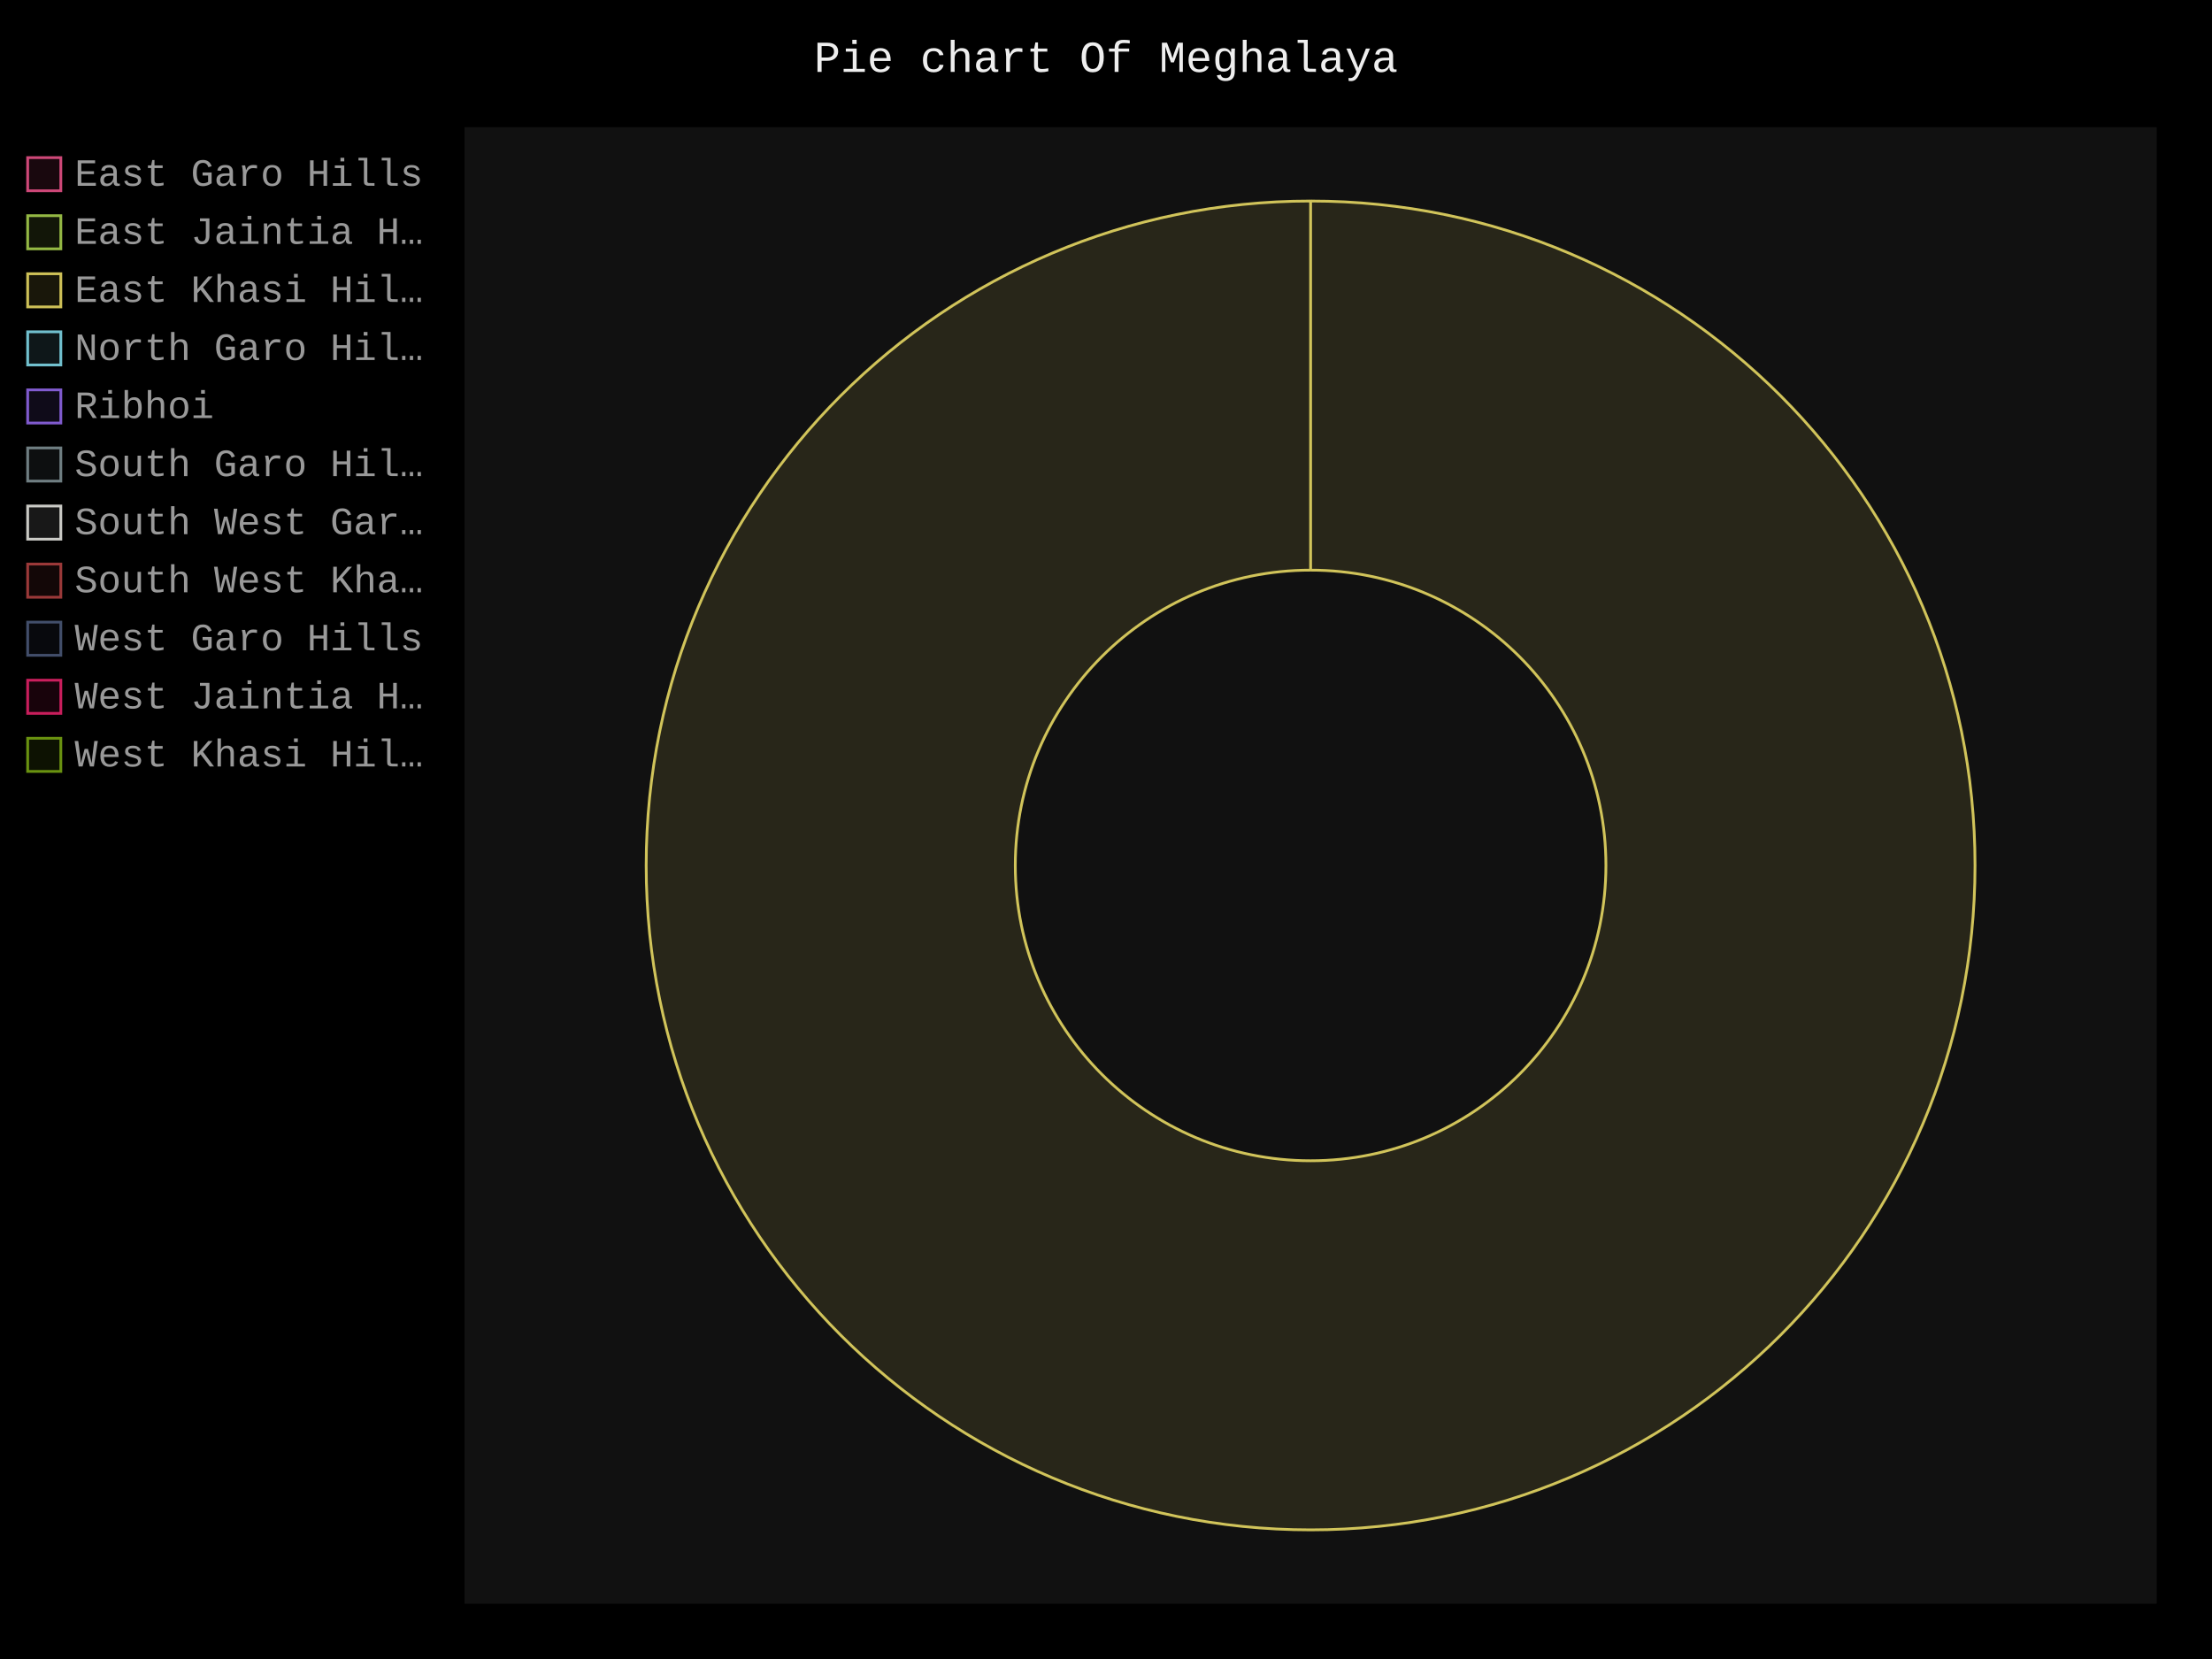
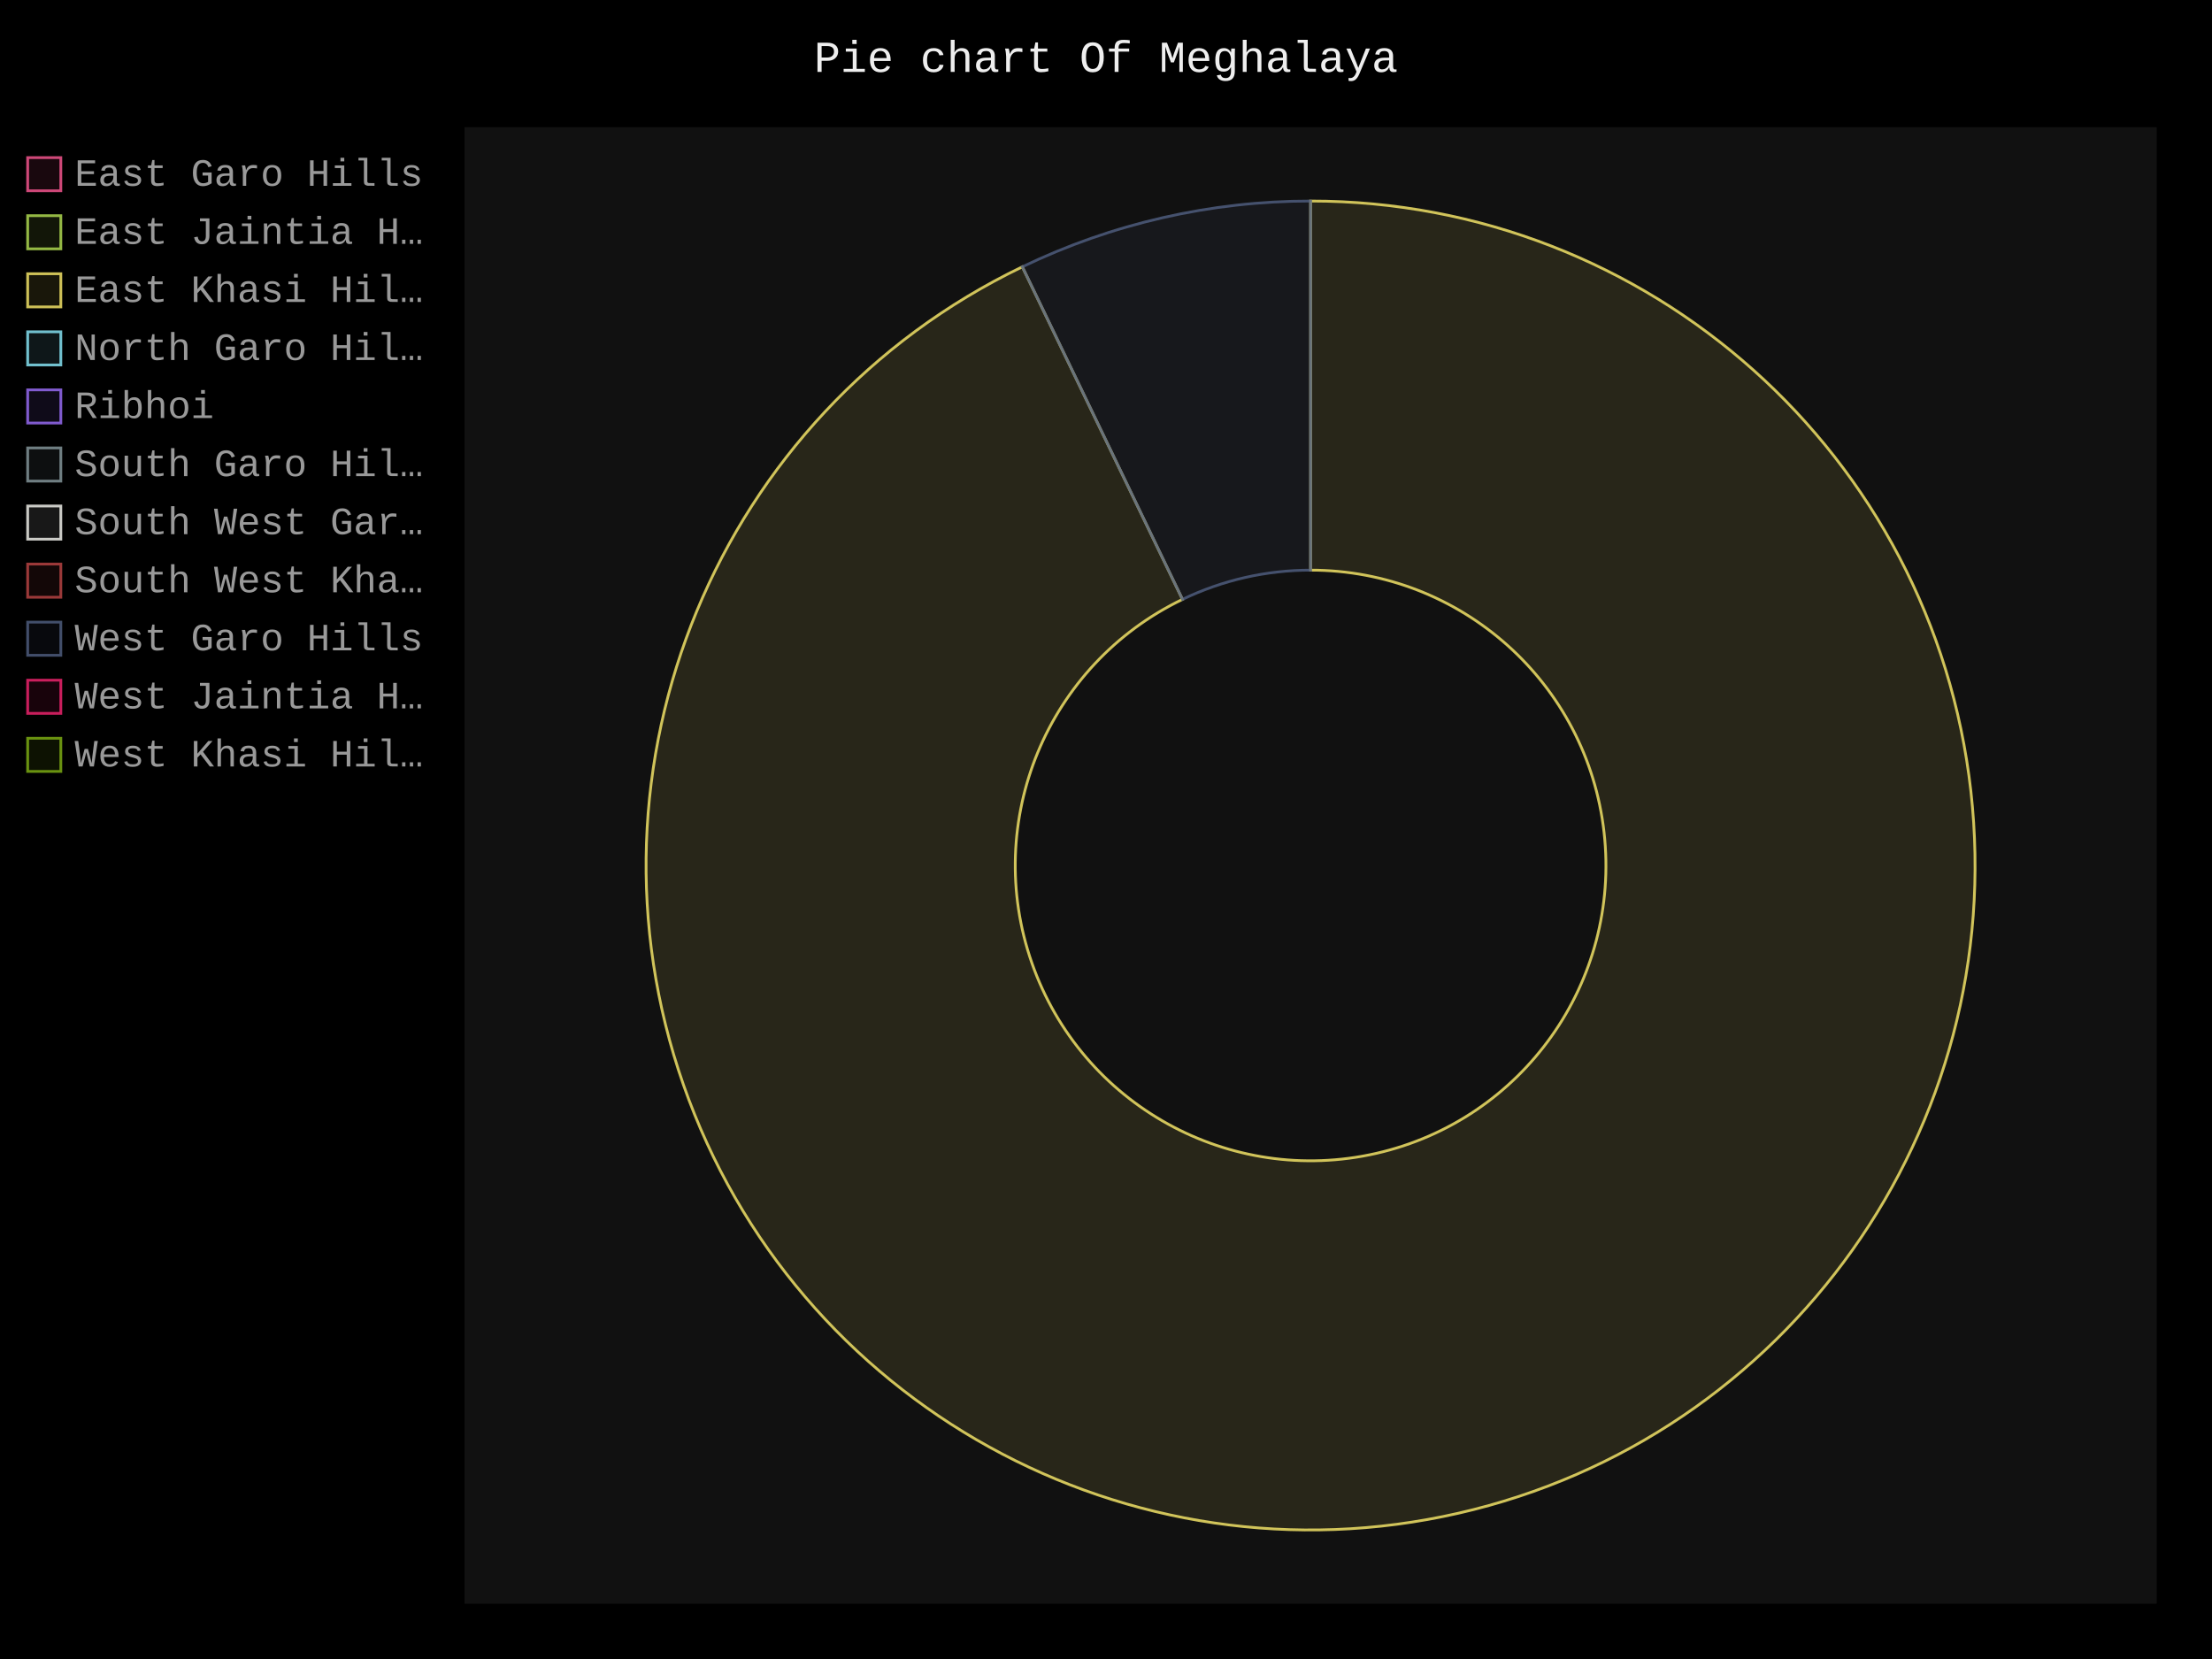
- <svg xmlns="http://www.w3.org/2000/svg" id="chart-6531eae2-e797-4dc4-b596-bbdbdffe37f7" class="pygal-chart" viewBox="0 0 800 600">
+ <svg xmlns="http://www.w3.org/2000/svg" id="chart-7fb753de-bfa1-4ba2-8aed-2b6eb30fd5ec" class="pygal-chart" viewBox="0 0 800 600">
  <defs>
-     <style type="text/css">#chart-6531eae2-e797-4dc4-b596-bbdbdffe37f7{-webkit-user-select:none;-webkit-font-smoothing:antialiased;font-family:Consolas,"Liberation Mono",Menlo,Courier,monospace}#chart-6531eae2-e797-4dc4-b596-bbdbdffe37f7 .title{font-family:Consolas,"Liberation Mono",Menlo,Courier,monospace;font-size:16px}#chart-6531eae2-e797-4dc4-b596-bbdbdffe37f7 .legends .legend text{font-family:Consolas,"Liberation Mono",Menlo,Courier,monospace;font-size:14px}#chart-6531eae2-e797-4dc4-b596-bbdbdffe37f7 .axis text{font-family:Consolas,"Liberation Mono",Menlo,Courier,monospace;font-size:10px}#chart-6531eae2-e797-4dc4-b596-bbdbdffe37f7 .axis text.major{font-family:Consolas,"Liberation Mono",Menlo,Courier,monospace;font-size:10px}#chart-6531eae2-e797-4dc4-b596-bbdbdffe37f7 .text-overlay text.value{font-family:Consolas,"Liberation Mono",Menlo,Courier,monospace;font-size:16px}#chart-6531eae2-e797-4dc4-b596-bbdbdffe37f7 .text-overlay text.label{font-family:Consolas,"Liberation Mono",Menlo,Courier,monospace;font-size:10px}#chart-6531eae2-e797-4dc4-b596-bbdbdffe37f7 .tooltip{font-family:Consolas,"Liberation Mono",Menlo,Courier,monospace;font-size:14px}#chart-6531eae2-e797-4dc4-b596-bbdbdffe37f7 text.no_data{font-family:Consolas,"Liberation Mono",Menlo,Courier,monospace;font-size:64px}
- #chart-6531eae2-e797-4dc4-b596-bbdbdffe37f7{background-color:black}#chart-6531eae2-e797-4dc4-b596-bbdbdffe37f7 path,#chart-6531eae2-e797-4dc4-b596-bbdbdffe37f7 line,#chart-6531eae2-e797-4dc4-b596-bbdbdffe37f7 rect,#chart-6531eae2-e797-4dc4-b596-bbdbdffe37f7 circle{-webkit-transition:1s ease-out;-moz-transition:1s ease-out;transition:1s ease-out}#chart-6531eae2-e797-4dc4-b596-bbdbdffe37f7 .graph &gt; .background{fill:black}#chart-6531eae2-e797-4dc4-b596-bbdbdffe37f7 .plot &gt; .background{fill:#111}#chart-6531eae2-e797-4dc4-b596-bbdbdffe37f7 .graph{fill:#999}#chart-6531eae2-e797-4dc4-b596-bbdbdffe37f7 text.no_data{fill:#eee}#chart-6531eae2-e797-4dc4-b596-bbdbdffe37f7 .title{fill:#eee}#chart-6531eae2-e797-4dc4-b596-bbdbdffe37f7 .legends .legend text{fill:#999}#chart-6531eae2-e797-4dc4-b596-bbdbdffe37f7 .legends .legend:hover text{fill:#eee}#chart-6531eae2-e797-4dc4-b596-bbdbdffe37f7 .axis .line{stroke:#eee}#chart-6531eae2-e797-4dc4-b596-bbdbdffe37f7 .axis .guide.line{stroke:#555}#chart-6531eae2-e797-4dc4-b596-bbdbdffe37f7 .axis .major.line{stroke:#999}#chart-6531eae2-e797-4dc4-b596-bbdbdffe37f7 .axis text.major{fill:#eee}#chart-6531eae2-e797-4dc4-b596-bbdbdffe37f7 .axis.y .guides:hover .guide.line,#chart-6531eae2-e797-4dc4-b596-bbdbdffe37f7 .line-graph .axis.x .guides:hover .guide.line,#chart-6531eae2-e797-4dc4-b596-bbdbdffe37f7 .stackedline-graph .axis.x .guides:hover .guide.line,#chart-6531eae2-e797-4dc4-b596-bbdbdffe37f7 .xy-graph .axis.x .guides:hover .guide.line{stroke:#eee}#chart-6531eae2-e797-4dc4-b596-bbdbdffe37f7 .axis .guides:hover text{fill:#eee}#chart-6531eae2-e797-4dc4-b596-bbdbdffe37f7 .reactive{fill-opacity:.1;stroke-opacity:.8}#chart-6531eae2-e797-4dc4-b596-bbdbdffe37f7 .ci{stroke:#999}#chart-6531eae2-e797-4dc4-b596-bbdbdffe37f7 .reactive.active,#chart-6531eae2-e797-4dc4-b596-bbdbdffe37f7 .active .reactive{fill-opacity:.75;stroke-opacity:.9;stroke-width:4}#chart-6531eae2-e797-4dc4-b596-bbdbdffe37f7 .ci .reactive.active{stroke-width:1.5}#chart-6531eae2-e797-4dc4-b596-bbdbdffe37f7 .series text{fill:#eee}#chart-6531eae2-e797-4dc4-b596-bbdbdffe37f7 .tooltip rect{fill:#111;stroke:#eee;-webkit-transition:opacity 1s ease-out;-moz-transition:opacity 1s ease-out;transition:opacity 1s ease-out}#chart-6531eae2-e797-4dc4-b596-bbdbdffe37f7 .tooltip .label{fill:#999}#chart-6531eae2-e797-4dc4-b596-bbdbdffe37f7 .tooltip .label{fill:#999}#chart-6531eae2-e797-4dc4-b596-bbdbdffe37f7 .tooltip .legend{font-size:.8em;fill:#555}#chart-6531eae2-e797-4dc4-b596-bbdbdffe37f7 .tooltip .x_label{font-size:.6em;fill:#eee}#chart-6531eae2-e797-4dc4-b596-bbdbdffe37f7 .tooltip .xlink{font-size:.5em;text-decoration:underline}#chart-6531eae2-e797-4dc4-b596-bbdbdffe37f7 .tooltip .value{font-size:1.5em}#chart-6531eae2-e797-4dc4-b596-bbdbdffe37f7 .bound{font-size:.5em}#chart-6531eae2-e797-4dc4-b596-bbdbdffe37f7 .max-value{font-size:.75em;fill:#555}#chart-6531eae2-e797-4dc4-b596-bbdbdffe37f7 .map-element{fill:#111;stroke:#555 !important}#chart-6531eae2-e797-4dc4-b596-bbdbdffe37f7 .map-element .reactive{fill-opacity:inherit;stroke-opacity:inherit}#chart-6531eae2-e797-4dc4-b596-bbdbdffe37f7 .color-0,#chart-6531eae2-e797-4dc4-b596-bbdbdffe37f7 .color-0 a:visited{stroke:#ff5995;fill:#ff5995}#chart-6531eae2-e797-4dc4-b596-bbdbdffe37f7 .color-1,#chart-6531eae2-e797-4dc4-b596-bbdbdffe37f7 .color-1 a:visited{stroke:#b6e354;fill:#b6e354}#chart-6531eae2-e797-4dc4-b596-bbdbdffe37f7 .color-2,#chart-6531eae2-e797-4dc4-b596-bbdbdffe37f7 .color-2 a:visited{stroke:#feed6c;fill:#feed6c}#chart-6531eae2-e797-4dc4-b596-bbdbdffe37f7 .color-3,#chart-6531eae2-e797-4dc4-b596-bbdbdffe37f7 .color-3 a:visited{stroke:#8cedff;fill:#8cedff}#chart-6531eae2-e797-4dc4-b596-bbdbdffe37f7 .color-4,#chart-6531eae2-e797-4dc4-b596-bbdbdffe37f7 .color-4 a:visited{stroke:#9e6ffe;fill:#9e6ffe}#chart-6531eae2-e797-4dc4-b596-bbdbdffe37f7 .color-5,#chart-6531eae2-e797-4dc4-b596-bbdbdffe37f7 .color-5 a:visited{stroke:#899ca1;fill:#899ca1}#chart-6531eae2-e797-4dc4-b596-bbdbdffe37f7 .color-6,#chart-6531eae2-e797-4dc4-b596-bbdbdffe37f7 .color-6 a:visited{stroke:#f8f8f2;fill:#f8f8f2}#chart-6531eae2-e797-4dc4-b596-bbdbdffe37f7 .color-7,#chart-6531eae2-e797-4dc4-b596-bbdbdffe37f7 .color-7 a:visited{stroke:#bf4646;fill:#bf4646}#chart-6531eae2-e797-4dc4-b596-bbdbdffe37f7 .color-8,#chart-6531eae2-e797-4dc4-b596-bbdbdffe37f7 .color-8 a:visited{stroke:#516083;fill:#516083}#chart-6531eae2-e797-4dc4-b596-bbdbdffe37f7 .color-9,#chart-6531eae2-e797-4dc4-b596-bbdbdffe37f7 .color-9 a:visited{stroke:#f92672;fill:#f92672}#chart-6531eae2-e797-4dc4-b596-bbdbdffe37f7 .color-10,#chart-6531eae2-e797-4dc4-b596-bbdbdffe37f7 .color-10 a:visited{stroke:#82b414;fill:#82b414}#chart-6531eae2-e797-4dc4-b596-bbdbdffe37f7 .text-overlay .color-0 text{fill:black}#chart-6531eae2-e797-4dc4-b596-bbdbdffe37f7 .text-overlay .color-1 text{fill:black}#chart-6531eae2-e797-4dc4-b596-bbdbdffe37f7 .text-overlay .color-2 text{fill:black}#chart-6531eae2-e797-4dc4-b596-bbdbdffe37f7 .text-overlay .color-3 text{fill:black}#chart-6531eae2-e797-4dc4-b596-bbdbdffe37f7 .text-overlay .color-4 text{fill:black}#chart-6531eae2-e797-4dc4-b596-bbdbdffe37f7 .text-overlay .color-5 text{fill:black}#chart-6531eae2-e797-4dc4-b596-bbdbdffe37f7 .text-overlay .color-6 text{fill:black}#chart-6531eae2-e797-4dc4-b596-bbdbdffe37f7 .text-overlay .color-7 text{fill:black}#chart-6531eae2-e797-4dc4-b596-bbdbdffe37f7 .text-overlay .color-8 text{fill:black}#chart-6531eae2-e797-4dc4-b596-bbdbdffe37f7 .text-overlay .color-9 text{fill:black}#chart-6531eae2-e797-4dc4-b596-bbdbdffe37f7 .text-overlay .color-10 text{fill:black}
- #chart-6531eae2-e797-4dc4-b596-bbdbdffe37f7 text.no_data{text-anchor:middle}#chart-6531eae2-e797-4dc4-b596-bbdbdffe37f7 .guide.line{fill:none}#chart-6531eae2-e797-4dc4-b596-bbdbdffe37f7 .centered{text-anchor:middle}#chart-6531eae2-e797-4dc4-b596-bbdbdffe37f7 .title{text-anchor:middle}#chart-6531eae2-e797-4dc4-b596-bbdbdffe37f7 .legends .legend text{fill-opacity:1}#chart-6531eae2-e797-4dc4-b596-bbdbdffe37f7 .axis.x text{text-anchor:middle}#chart-6531eae2-e797-4dc4-b596-bbdbdffe37f7 .axis.x:not(.web) text[transform]{text-anchor:start}#chart-6531eae2-e797-4dc4-b596-bbdbdffe37f7 .axis.x:not(.web) text[transform].backwards{text-anchor:end}#chart-6531eae2-e797-4dc4-b596-bbdbdffe37f7 .axis.y text{text-anchor:end}#chart-6531eae2-e797-4dc4-b596-bbdbdffe37f7 .axis.y text[transform].backwards{text-anchor:start}#chart-6531eae2-e797-4dc4-b596-bbdbdffe37f7 .axis.y2 text{text-anchor:start}#chart-6531eae2-e797-4dc4-b596-bbdbdffe37f7 .axis.y2 text[transform].backwards{text-anchor:end}#chart-6531eae2-e797-4dc4-b596-bbdbdffe37f7 .axis .guide.line{stroke-dasharray:4,4}#chart-6531eae2-e797-4dc4-b596-bbdbdffe37f7 .axis .major.guide.line{stroke-dasharray:6,6}#chart-6531eae2-e797-4dc4-b596-bbdbdffe37f7 .horizontal .axis.y .guide.line,#chart-6531eae2-e797-4dc4-b596-bbdbdffe37f7 .horizontal .axis.y2 .guide.line,#chart-6531eae2-e797-4dc4-b596-bbdbdffe37f7 .vertical .axis.x .guide.line{opacity:0}#chart-6531eae2-e797-4dc4-b596-bbdbdffe37f7 .horizontal .axis.always_show .guide.line,#chart-6531eae2-e797-4dc4-b596-bbdbdffe37f7 .vertical .axis.always_show .guide.line{opacity:1 !important}#chart-6531eae2-e797-4dc4-b596-bbdbdffe37f7 .axis.y .guides:hover .guide.line,#chart-6531eae2-e797-4dc4-b596-bbdbdffe37f7 .axis.y2 .guides:hover .guide.line,#chart-6531eae2-e797-4dc4-b596-bbdbdffe37f7 .axis.x .guides:hover .guide.line{opacity:1}#chart-6531eae2-e797-4dc4-b596-bbdbdffe37f7 .axis .guides:hover text{opacity:1}#chart-6531eae2-e797-4dc4-b596-bbdbdffe37f7 .nofill{fill:none}#chart-6531eae2-e797-4dc4-b596-bbdbdffe37f7 .subtle-fill{fill-opacity:.2}#chart-6531eae2-e797-4dc4-b596-bbdbdffe37f7 .dot{stroke-width:1px;fill-opacity:1}#chart-6531eae2-e797-4dc4-b596-bbdbdffe37f7 .dot.active{stroke-width:5px}#chart-6531eae2-e797-4dc4-b596-bbdbdffe37f7 .dot.negative{fill:transparent}#chart-6531eae2-e797-4dc4-b596-bbdbdffe37f7 text,#chart-6531eae2-e797-4dc4-b596-bbdbdffe37f7 tspan{stroke:none !important}#chart-6531eae2-e797-4dc4-b596-bbdbdffe37f7 .series text.active{opacity:1}#chart-6531eae2-e797-4dc4-b596-bbdbdffe37f7 .tooltip rect{fill-opacity:.95;stroke-width:.5}#chart-6531eae2-e797-4dc4-b596-bbdbdffe37f7 .tooltip text{fill-opacity:1}#chart-6531eae2-e797-4dc4-b596-bbdbdffe37f7 .showable{visibility:hidden}#chart-6531eae2-e797-4dc4-b596-bbdbdffe37f7 .showable.shown{visibility:visible}#chart-6531eae2-e797-4dc4-b596-bbdbdffe37f7 .gauge-background{fill:rgba(229,229,229,1);stroke:none}#chart-6531eae2-e797-4dc4-b596-bbdbdffe37f7 .bg-lines{stroke:black;stroke-width:2px}</style>
+     <style type="text/css">#chart-7fb753de-bfa1-4ba2-8aed-2b6eb30fd5ec{-webkit-user-select:none;-webkit-font-smoothing:antialiased;font-family:Consolas,"Liberation Mono",Menlo,Courier,monospace}#chart-7fb753de-bfa1-4ba2-8aed-2b6eb30fd5ec .title{font-family:Consolas,"Liberation Mono",Menlo,Courier,monospace;font-size:16px}#chart-7fb753de-bfa1-4ba2-8aed-2b6eb30fd5ec .legends .legend text{font-family:Consolas,"Liberation Mono",Menlo,Courier,monospace;font-size:14px}#chart-7fb753de-bfa1-4ba2-8aed-2b6eb30fd5ec .axis text{font-family:Consolas,"Liberation Mono",Menlo,Courier,monospace;font-size:10px}#chart-7fb753de-bfa1-4ba2-8aed-2b6eb30fd5ec .axis text.major{font-family:Consolas,"Liberation Mono",Menlo,Courier,monospace;font-size:10px}#chart-7fb753de-bfa1-4ba2-8aed-2b6eb30fd5ec .text-overlay text.value{font-family:Consolas,"Liberation Mono",Menlo,Courier,monospace;font-size:16px}#chart-7fb753de-bfa1-4ba2-8aed-2b6eb30fd5ec .text-overlay text.label{font-family:Consolas,"Liberation Mono",Menlo,Courier,monospace;font-size:10px}#chart-7fb753de-bfa1-4ba2-8aed-2b6eb30fd5ec .tooltip{font-family:Consolas,"Liberation Mono",Menlo,Courier,monospace;font-size:14px}#chart-7fb753de-bfa1-4ba2-8aed-2b6eb30fd5ec text.no_data{font-family:Consolas,"Liberation Mono",Menlo,Courier,monospace;font-size:64px}
+ #chart-7fb753de-bfa1-4ba2-8aed-2b6eb30fd5ec{background-color:black}#chart-7fb753de-bfa1-4ba2-8aed-2b6eb30fd5ec path,#chart-7fb753de-bfa1-4ba2-8aed-2b6eb30fd5ec line,#chart-7fb753de-bfa1-4ba2-8aed-2b6eb30fd5ec rect,#chart-7fb753de-bfa1-4ba2-8aed-2b6eb30fd5ec circle{-webkit-transition:1s ease-out;-moz-transition:1s ease-out;transition:1s ease-out}#chart-7fb753de-bfa1-4ba2-8aed-2b6eb30fd5ec .graph &gt; .background{fill:black}#chart-7fb753de-bfa1-4ba2-8aed-2b6eb30fd5ec .plot &gt; .background{fill:#111}#chart-7fb753de-bfa1-4ba2-8aed-2b6eb30fd5ec .graph{fill:#999}#chart-7fb753de-bfa1-4ba2-8aed-2b6eb30fd5ec text.no_data{fill:#eee}#chart-7fb753de-bfa1-4ba2-8aed-2b6eb30fd5ec .title{fill:#eee}#chart-7fb753de-bfa1-4ba2-8aed-2b6eb30fd5ec .legends .legend text{fill:#999}#chart-7fb753de-bfa1-4ba2-8aed-2b6eb30fd5ec .legends .legend:hover text{fill:#eee}#chart-7fb753de-bfa1-4ba2-8aed-2b6eb30fd5ec .axis .line{stroke:#eee}#chart-7fb753de-bfa1-4ba2-8aed-2b6eb30fd5ec .axis .guide.line{stroke:#555}#chart-7fb753de-bfa1-4ba2-8aed-2b6eb30fd5ec .axis .major.line{stroke:#999}#chart-7fb753de-bfa1-4ba2-8aed-2b6eb30fd5ec .axis text.major{fill:#eee}#chart-7fb753de-bfa1-4ba2-8aed-2b6eb30fd5ec .axis.y .guides:hover .guide.line,#chart-7fb753de-bfa1-4ba2-8aed-2b6eb30fd5ec .line-graph .axis.x .guides:hover .guide.line,#chart-7fb753de-bfa1-4ba2-8aed-2b6eb30fd5ec .stackedline-graph .axis.x .guides:hover .guide.line,#chart-7fb753de-bfa1-4ba2-8aed-2b6eb30fd5ec .xy-graph .axis.x .guides:hover .guide.line{stroke:#eee}#chart-7fb753de-bfa1-4ba2-8aed-2b6eb30fd5ec .axis .guides:hover text{fill:#eee}#chart-7fb753de-bfa1-4ba2-8aed-2b6eb30fd5ec .reactive{fill-opacity:.1;stroke-opacity:.8}#chart-7fb753de-bfa1-4ba2-8aed-2b6eb30fd5ec .ci{stroke:#999}#chart-7fb753de-bfa1-4ba2-8aed-2b6eb30fd5ec .reactive.active,#chart-7fb753de-bfa1-4ba2-8aed-2b6eb30fd5ec .active .reactive{fill-opacity:.75;stroke-opacity:.9;stroke-width:4}#chart-7fb753de-bfa1-4ba2-8aed-2b6eb30fd5ec .ci .reactive.active{stroke-width:1.5}#chart-7fb753de-bfa1-4ba2-8aed-2b6eb30fd5ec .series text{fill:#eee}#chart-7fb753de-bfa1-4ba2-8aed-2b6eb30fd5ec .tooltip rect{fill:#111;stroke:#eee;-webkit-transition:opacity 1s ease-out;-moz-transition:opacity 1s ease-out;transition:opacity 1s ease-out}#chart-7fb753de-bfa1-4ba2-8aed-2b6eb30fd5ec .tooltip .label{fill:#999}#chart-7fb753de-bfa1-4ba2-8aed-2b6eb30fd5ec .tooltip .label{fill:#999}#chart-7fb753de-bfa1-4ba2-8aed-2b6eb30fd5ec .tooltip .legend{font-size:.8em;fill:#555}#chart-7fb753de-bfa1-4ba2-8aed-2b6eb30fd5ec .tooltip .x_label{font-size:.6em;fill:#eee}#chart-7fb753de-bfa1-4ba2-8aed-2b6eb30fd5ec .tooltip .xlink{font-size:.5em;text-decoration:underline}#chart-7fb753de-bfa1-4ba2-8aed-2b6eb30fd5ec .tooltip .value{font-size:1.5em}#chart-7fb753de-bfa1-4ba2-8aed-2b6eb30fd5ec .bound{font-size:.5em}#chart-7fb753de-bfa1-4ba2-8aed-2b6eb30fd5ec .max-value{font-size:.75em;fill:#555}#chart-7fb753de-bfa1-4ba2-8aed-2b6eb30fd5ec .map-element{fill:#111;stroke:#555 !important}#chart-7fb753de-bfa1-4ba2-8aed-2b6eb30fd5ec .map-element .reactive{fill-opacity:inherit;stroke-opacity:inherit}#chart-7fb753de-bfa1-4ba2-8aed-2b6eb30fd5ec .color-0,#chart-7fb753de-bfa1-4ba2-8aed-2b6eb30fd5ec .color-0 a:visited{stroke:#ff5995;fill:#ff5995}#chart-7fb753de-bfa1-4ba2-8aed-2b6eb30fd5ec .color-1,#chart-7fb753de-bfa1-4ba2-8aed-2b6eb30fd5ec .color-1 a:visited{stroke:#b6e354;fill:#b6e354}#chart-7fb753de-bfa1-4ba2-8aed-2b6eb30fd5ec .color-2,#chart-7fb753de-bfa1-4ba2-8aed-2b6eb30fd5ec .color-2 a:visited{stroke:#feed6c;fill:#feed6c}#chart-7fb753de-bfa1-4ba2-8aed-2b6eb30fd5ec .color-3,#chart-7fb753de-bfa1-4ba2-8aed-2b6eb30fd5ec .color-3 a:visited{stroke:#8cedff;fill:#8cedff}#chart-7fb753de-bfa1-4ba2-8aed-2b6eb30fd5ec .color-4,#chart-7fb753de-bfa1-4ba2-8aed-2b6eb30fd5ec .color-4 a:visited{stroke:#9e6ffe;fill:#9e6ffe}#chart-7fb753de-bfa1-4ba2-8aed-2b6eb30fd5ec .color-5,#chart-7fb753de-bfa1-4ba2-8aed-2b6eb30fd5ec .color-5 a:visited{stroke:#899ca1;fill:#899ca1}#chart-7fb753de-bfa1-4ba2-8aed-2b6eb30fd5ec .color-6,#chart-7fb753de-bfa1-4ba2-8aed-2b6eb30fd5ec .color-6 a:visited{stroke:#f8f8f2;fill:#f8f8f2}#chart-7fb753de-bfa1-4ba2-8aed-2b6eb30fd5ec .color-7,#chart-7fb753de-bfa1-4ba2-8aed-2b6eb30fd5ec .color-7 a:visited{stroke:#bf4646;fill:#bf4646}#chart-7fb753de-bfa1-4ba2-8aed-2b6eb30fd5ec .color-8,#chart-7fb753de-bfa1-4ba2-8aed-2b6eb30fd5ec .color-8 a:visited{stroke:#516083;fill:#516083}#chart-7fb753de-bfa1-4ba2-8aed-2b6eb30fd5ec .color-9,#chart-7fb753de-bfa1-4ba2-8aed-2b6eb30fd5ec .color-9 a:visited{stroke:#f92672;fill:#f92672}#chart-7fb753de-bfa1-4ba2-8aed-2b6eb30fd5ec .color-10,#chart-7fb753de-bfa1-4ba2-8aed-2b6eb30fd5ec .color-10 a:visited{stroke:#82b414;fill:#82b414}#chart-7fb753de-bfa1-4ba2-8aed-2b6eb30fd5ec .text-overlay .color-0 text{fill:black}#chart-7fb753de-bfa1-4ba2-8aed-2b6eb30fd5ec .text-overlay .color-1 text{fill:black}#chart-7fb753de-bfa1-4ba2-8aed-2b6eb30fd5ec .text-overlay .color-2 text{fill:black}#chart-7fb753de-bfa1-4ba2-8aed-2b6eb30fd5ec .text-overlay .color-3 text{fill:black}#chart-7fb753de-bfa1-4ba2-8aed-2b6eb30fd5ec .text-overlay .color-4 text{fill:black}#chart-7fb753de-bfa1-4ba2-8aed-2b6eb30fd5ec .text-overlay .color-5 text{fill:black}#chart-7fb753de-bfa1-4ba2-8aed-2b6eb30fd5ec .text-overlay .color-6 text{fill:black}#chart-7fb753de-bfa1-4ba2-8aed-2b6eb30fd5ec .text-overlay .color-7 text{fill:black}#chart-7fb753de-bfa1-4ba2-8aed-2b6eb30fd5ec .text-overlay .color-8 text{fill:black}#chart-7fb753de-bfa1-4ba2-8aed-2b6eb30fd5ec .text-overlay .color-9 text{fill:black}#chart-7fb753de-bfa1-4ba2-8aed-2b6eb30fd5ec .text-overlay .color-10 text{fill:black}
+ #chart-7fb753de-bfa1-4ba2-8aed-2b6eb30fd5ec text.no_data{text-anchor:middle}#chart-7fb753de-bfa1-4ba2-8aed-2b6eb30fd5ec .guide.line{fill:none}#chart-7fb753de-bfa1-4ba2-8aed-2b6eb30fd5ec .centered{text-anchor:middle}#chart-7fb753de-bfa1-4ba2-8aed-2b6eb30fd5ec .title{text-anchor:middle}#chart-7fb753de-bfa1-4ba2-8aed-2b6eb30fd5ec .legends .legend text{fill-opacity:1}#chart-7fb753de-bfa1-4ba2-8aed-2b6eb30fd5ec .axis.x text{text-anchor:middle}#chart-7fb753de-bfa1-4ba2-8aed-2b6eb30fd5ec .axis.x:not(.web) text[transform]{text-anchor:start}#chart-7fb753de-bfa1-4ba2-8aed-2b6eb30fd5ec .axis.x:not(.web) text[transform].backwards{text-anchor:end}#chart-7fb753de-bfa1-4ba2-8aed-2b6eb30fd5ec .axis.y text{text-anchor:end}#chart-7fb753de-bfa1-4ba2-8aed-2b6eb30fd5ec .axis.y text[transform].backwards{text-anchor:start}#chart-7fb753de-bfa1-4ba2-8aed-2b6eb30fd5ec .axis.y2 text{text-anchor:start}#chart-7fb753de-bfa1-4ba2-8aed-2b6eb30fd5ec .axis.y2 text[transform].backwards{text-anchor:end}#chart-7fb753de-bfa1-4ba2-8aed-2b6eb30fd5ec .axis .guide.line{stroke-dasharray:4,4}#chart-7fb753de-bfa1-4ba2-8aed-2b6eb30fd5ec .axis .major.guide.line{stroke-dasharray:6,6}#chart-7fb753de-bfa1-4ba2-8aed-2b6eb30fd5ec .horizontal .axis.y .guide.line,#chart-7fb753de-bfa1-4ba2-8aed-2b6eb30fd5ec .horizontal .axis.y2 .guide.line,#chart-7fb753de-bfa1-4ba2-8aed-2b6eb30fd5ec .vertical .axis.x .guide.line{opacity:0}#chart-7fb753de-bfa1-4ba2-8aed-2b6eb30fd5ec .horizontal .axis.always_show .guide.line,#chart-7fb753de-bfa1-4ba2-8aed-2b6eb30fd5ec .vertical .axis.always_show .guide.line{opacity:1 !important}#chart-7fb753de-bfa1-4ba2-8aed-2b6eb30fd5ec .axis.y .guides:hover .guide.line,#chart-7fb753de-bfa1-4ba2-8aed-2b6eb30fd5ec .axis.y2 .guides:hover .guide.line,#chart-7fb753de-bfa1-4ba2-8aed-2b6eb30fd5ec .axis.x .guides:hover .guide.line{opacity:1}#chart-7fb753de-bfa1-4ba2-8aed-2b6eb30fd5ec .axis .guides:hover text{opacity:1}#chart-7fb753de-bfa1-4ba2-8aed-2b6eb30fd5ec .nofill{fill:none}#chart-7fb753de-bfa1-4ba2-8aed-2b6eb30fd5ec .subtle-fill{fill-opacity:.2}#chart-7fb753de-bfa1-4ba2-8aed-2b6eb30fd5ec .dot{stroke-width:1px;fill-opacity:1}#chart-7fb753de-bfa1-4ba2-8aed-2b6eb30fd5ec .dot.active{stroke-width:5px}#chart-7fb753de-bfa1-4ba2-8aed-2b6eb30fd5ec .dot.negative{fill:transparent}#chart-7fb753de-bfa1-4ba2-8aed-2b6eb30fd5ec text,#chart-7fb753de-bfa1-4ba2-8aed-2b6eb30fd5ec tspan{stroke:none !important}#chart-7fb753de-bfa1-4ba2-8aed-2b6eb30fd5ec .series text.active{opacity:1}#chart-7fb753de-bfa1-4ba2-8aed-2b6eb30fd5ec .tooltip rect{fill-opacity:.95;stroke-width:.5}#chart-7fb753de-bfa1-4ba2-8aed-2b6eb30fd5ec .tooltip text{fill-opacity:1}#chart-7fb753de-bfa1-4ba2-8aed-2b6eb30fd5ec .showable{visibility:hidden}#chart-7fb753de-bfa1-4ba2-8aed-2b6eb30fd5ec .showable.shown{visibility:visible}#chart-7fb753de-bfa1-4ba2-8aed-2b6eb30fd5ec .gauge-background{fill:rgba(229,229,229,1);stroke:none}#chart-7fb753de-bfa1-4ba2-8aed-2b6eb30fd5ec .bg-lines{stroke:black;stroke-width:2px}</style>
  </defs>
  <g class="graph pie-graph vertical">
    <rect class="background" height="600" width="800" x="0" y="0" />
    <g class="plot" transform="translate(168, 46)">
      <rect class="background" height="534" width="612.0" x="0" y="0" />
      <g class="series serie-0 color-0">
        <g class="slices">
          <g class="slice" />
        </g>
      </g>
      <g class="series serie-1 color-1">
        <g class="slices">
          <g class="slice" />
        </g>
      </g>
      <g class="series serie-2 color-2">
        <g class="slices">
          <g class="slice">
-             <path class="slice reactive tooltip-trigger" d="M306 26.7 A240.3 240.3 0 1 1 305.998 26.7 L305.999 160.2 A106.8 106.8 0 1 0 306 160.2 z" />
+             <path class="slice reactive tooltip-trigger" d="M306 26.7 A240.3 240.3 0 1 1 201.738 50.497 L259.661 170.777 A106.8 106.8 0 1 0 306 160.2 z" />
          </g>
        </g>
      </g>
      <g class="series serie-3 color-3">
        <g class="slices">
          <g class="slice" />
        </g>
      </g>
      <g class="series serie-4 color-4">
        <g class="slices">
          <g class="slice" />
        </g>
      </g>
      <g class="series serie-5 color-5">
        <g class="slices">
          <g class="slice" />
        </g>
      </g>
      <g class="series serie-6 color-6">
        <g class="slices">
          <g class="slice" />
        </g>
      </g>
      <g class="series serie-7 color-7">
        <g class="slices">
          <g class="slice" />
        </g>
      </g>
      <g class="series serie-8 color-8">
        <g class="slices">
-           <g class="slice" />
+           <g class="slice">
+             <path class="slice reactive tooltip-trigger" d="M201.738 50.497 A240.3 240.3 0 0 1 306 26.7 L306 160.2 A106.8 106.8 0 0 0 259.661 170.777 z" />
+           </g>
        </g>
      </g>
      <g class="series serie-9 color-9">
        <g class="slices">
          <g class="slice" />
        </g>
      </g>
      <g class="series serie-10 color-10">
        <g class="slices">
          <g class="slice" />
        </g>
      </g>
    </g>
    <g class="titles">
      <text class="title plot_title" x="400.0" y="26">Pie chart Of Meghalaya</text>
    </g>
    <g class="plot overlay" transform="translate(168, 46)">
      <g class="series serie-0 color-0" />
      <g class="series serie-1 color-1" />
      <g class="series serie-2 color-2" />
      <g class="series serie-3 color-3" />
      <g class="series serie-4 color-4" />
      <g class="series serie-5 color-5" />
      <g class="series serie-6 color-6" />
      <g class="series serie-7 color-7" />
      <g class="series serie-8 color-8" />
      <g class="series serie-9 color-9" />
      <g class="series serie-10 color-10" />
    </g>
    <g class="plot text-overlay" transform="translate(168, 46)">
      <g class="series serie-0 color-0" />
      <g class="series serie-1 color-1" />
      <g class="series serie-2 color-2" />
      <g class="series serie-3 color-3" />
      <g class="series serie-4 color-4" />
      <g class="series serie-5 color-5" />
      <g class="series serie-6 color-6" />
      <g class="series serie-7 color-7" />
      <g class="series serie-8 color-8" />
      <g class="series serie-9 color-9" />
      <g class="series serie-10 color-10" />
    </g>
    <g class="plot tooltip-overlay" transform="translate(168, 46)">
      <g class="tooltip" style="opacity: 0" transform="translate(0 0)">
        <rect class="tooltip-box" height="0" rx="0" ry="0" width="0" />
        <g class="text" />
      </g>
    </g>
    <g class="legends" transform="translate(10, 56)">
      <g class="legend reactive activate-serie" id="activate-serie-0">
        <rect class="color-0 reactive" height="12" width="12" x="0.0" y="1.0" />
        <text x="17.0" y="11.2">East Garo Hills</text>
      </g>
      <g class="legend reactive activate-serie" id="activate-serie-1">
        <rect class="color-1 reactive" height="12" width="12" x="0.0" y="22.0" />
        <text x="17.0" y="32.2">East Jaintia H…</text>
      </g>
      <g class="legend reactive activate-serie" id="activate-serie-2">
        <rect class="color-2 reactive" height="12" width="12" x="0.0" y="43.0" />
        <text x="17.0" y="53.2">East Khasi Hil…</text>
      </g>
      <g class="legend reactive activate-serie" id="activate-serie-3">
        <rect class="color-3 reactive" height="12" width="12" x="0.0" y="64.0" />
        <text x="17.0" y="74.2">North Garo Hil…</text>
      </g>
      <g class="legend reactive activate-serie" id="activate-serie-4">
        <rect class="color-4 reactive" height="12" width="12" x="0.0" y="85.0" />
        <text x="17.0" y="95.2">Ribhoi</text>
      </g>
      <g class="legend reactive activate-serie" id="activate-serie-5">
        <rect class="color-5 reactive" height="12" width="12" x="0.0" y="106.0" />
        <text x="17.0" y="116.2">South Garo Hil…</text>
      </g>
      <g class="legend reactive activate-serie" id="activate-serie-6">
        <rect class="color-6 reactive" height="12" width="12" x="0.0" y="127.0" />
        <text x="17.0" y="137.2">South West Gar…</text>
      </g>
      <g class="legend reactive activate-serie" id="activate-serie-7">
        <rect class="color-7 reactive" height="12" width="12" x="0.0" y="148.0" />
        <text x="17.0" y="158.2">South West Kha…</text>
      </g>
      <g class="legend reactive activate-serie" id="activate-serie-8">
        <rect class="color-8 reactive" height="12" width="12" x="0.0" y="169.0" />
        <text x="17.0" y="179.2">West Garo Hills</text>
      </g>
      <g class="legend reactive activate-serie" id="activate-serie-9">
        <rect class="color-9 reactive" height="12" width="12" x="0.0" y="190.0" />
        <text x="17.0" y="200.2">West Jaintia H…</text>
      </g>
      <g class="legend reactive activate-serie" id="activate-serie-10">
        <rect class="color-10 reactive" height="12" width="12" x="0.0" y="211.0" />
        <text x="17.0" y="221.2">West Khasi Hil…</text>
      </g>
    </g>
    <g class="legends" transform="translate(790, 56)" />
  </g>
</svg>
